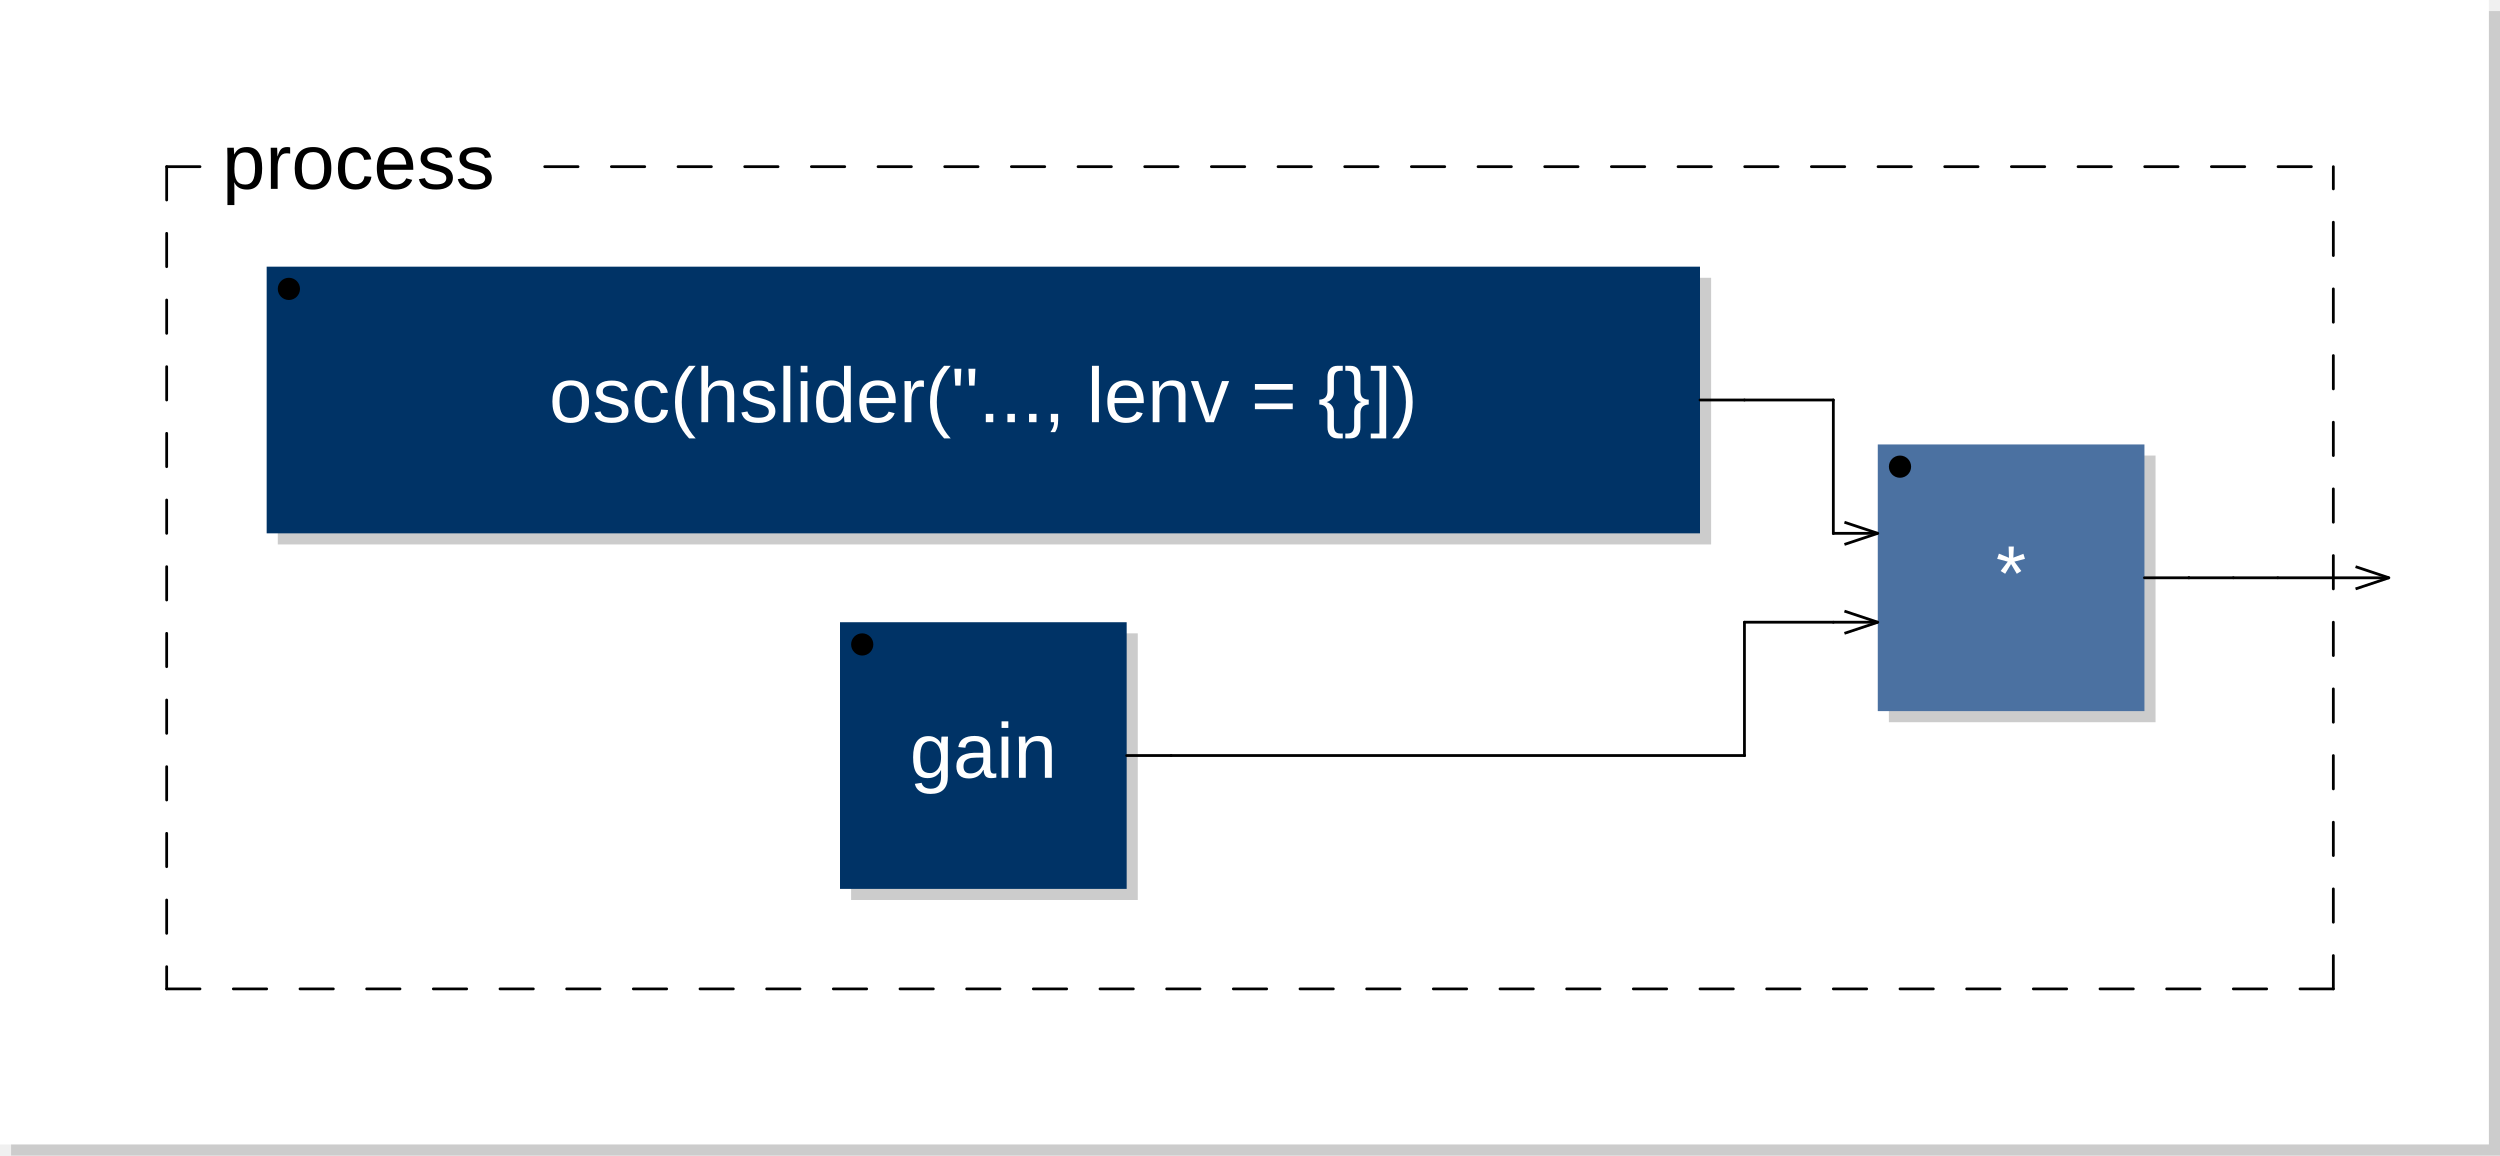
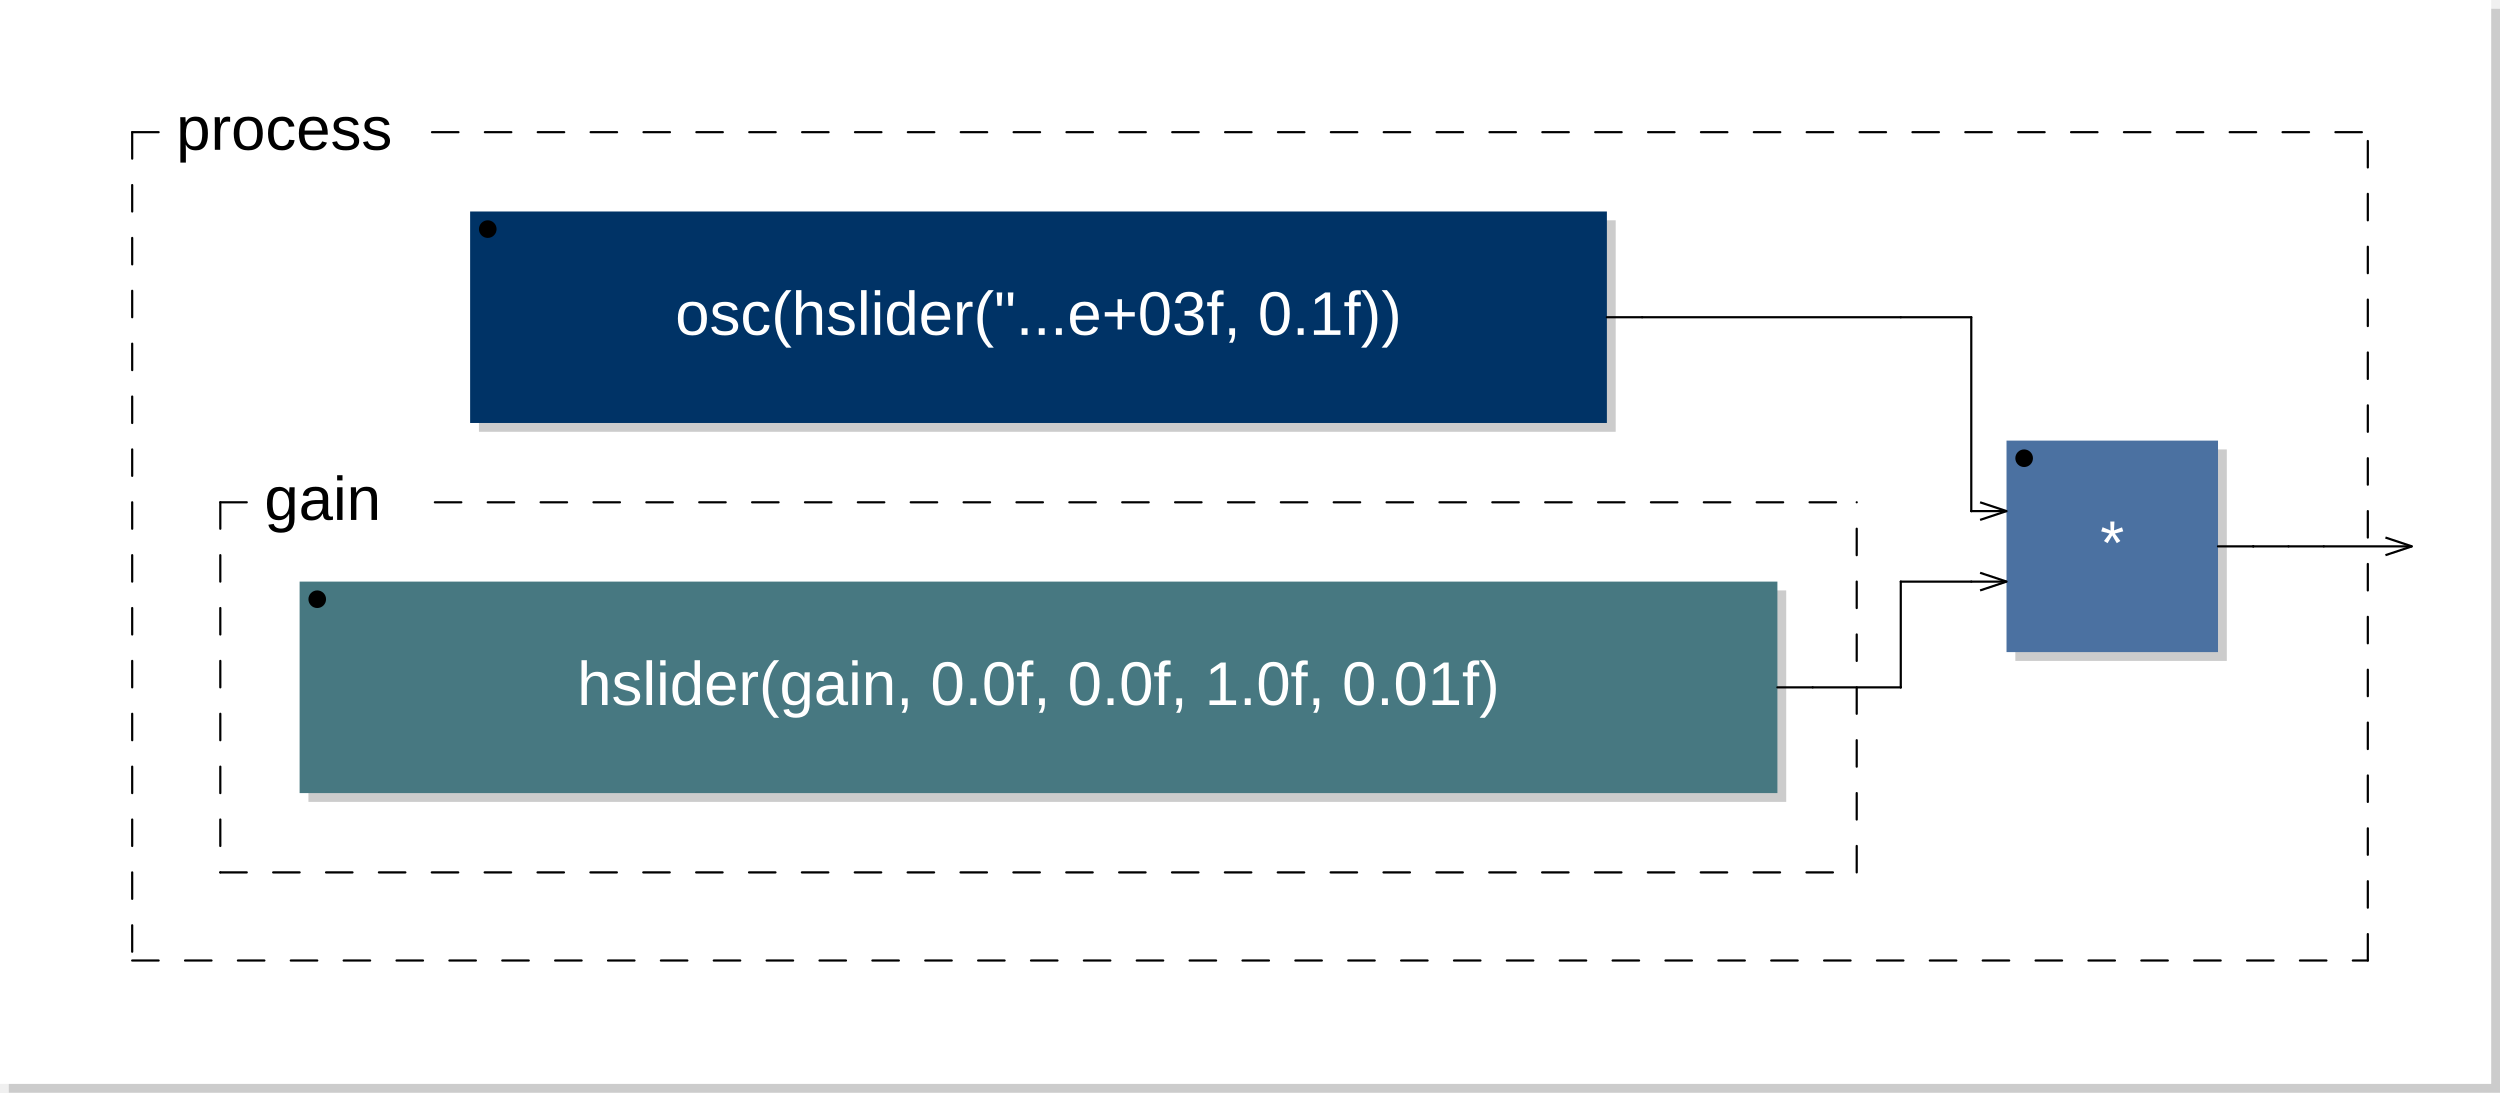
- <svg xmlns="http://www.w3.org/2000/svg" xmlns:xlink="http://www.w3.org/1999/xlink" viewBox="0 0 225 104" width="112.5mm" height="52mm" version="1.1">
-   <rect x="1" y="1" width="224" height="103" rx="0" ry="0" style="stroke:none;fill:#cccccc;" />
-   <rect x="0" y="0" width="224" height="103" rx="0" ry="0" style="stroke:none;fill:#ffffff;" />
+ <svg xmlns="http://www.w3.org/2000/svg" xmlns:xlink="http://www.w3.org/1999/xlink" viewBox="0 0 283.7 124" width="141.85mm" height="62mm" version="1.1">
+   <rect x="1" y="1" width="282.7" height="123" rx="0" ry="0" style="stroke:none;fill:#cccccc;" />
+   <rect x="0" y="0" width="282.7" height="123" rx="0" ry="0" style="stroke:none;fill:#ffffff;" />
  <text x="10" y="7" font-family="Arial" font-size="7" />
-   <a xlink:href="osc-0x14e898260.svg">
-     <rect x="25" y="25" width="129" height="24" rx="0" ry="0" style="stroke:none;fill:#cccccc;" />
-     <rect x="24" y="24" width="129" height="24" rx="0" ry="0" style="stroke:none;fill:#003366;" />
+   <a xlink:href="osc-0x158132bd0.svg">
+     <rect x="54.35" y="25" width="129" height="24" rx="0" ry="0" style="stroke:none;fill:#cccccc;" />
+     <rect x="53.35" y="24" width="129" height="24" rx="0" ry="0" style="stroke:none;fill:#003366;" />
  </a>
-   <a xlink:href="osc-0x14e898260.svg">
-     <text x="88.5" y="38" font-family="Arial" font-size="7" text-anchor="middle" fill="#FFFFFF">osc(hslider("..., lenv = {}])</text>
+   <a xlink:href="osc-0x158132bd0.svg">
+     <text x="117.85" y="38" font-family="Arial" font-size="7" text-anchor="middle" fill="#FFFFFF">osc(hslider("...e+03f, 0.1f))</text>
  </a>
-   <circle cx="26" cy="26" r="1" />
-   <a xlink:href="gain-0x14e89b340.svg">
-     <rect x="76.6" y="57" width="25.8" height="24" rx="0" ry="0" style="stroke:none;fill:#cccccc;" />
-     <rect x="75.6" y="56" width="25.8" height="24" rx="0" ry="0" style="stroke:none;fill:#003366;" />
-   </a>
-   <a xlink:href="gain-0x14e89b340.svg">
-     <text x="88.5" y="70" font-family="Arial" font-size="7" text-anchor="middle" fill="#FFFFFF">gain</text>
-   </a>
-   <circle cx="77.6" cy="58" r="1" />
-   <rect x="170" y="41" width="24" height="24" rx="0" ry="0" style="stroke:none;fill:#cccccc;" />
-   <rect x="169" y="40" width="24" height="24" rx="0" ry="0" style="stroke:none;fill:#4B71A1;" />
-   <text x="181" y="54" font-family="Arial" font-size="7" text-anchor="middle" fill="#FFFFFF">*</text>
-   <circle cx="171" cy="42" r="1" />
-   <line x1="166" y1="47" x2="169" y2="48" transform="rotate(0,169,48)" style="stroke: black; stroke-width:0.25;" />
-   <line x1="166" y1="49" x2="169" y2="48" transform="rotate(0,169,48)" style="stroke: black; stroke-width:0.25;" />
-   <line x1="166" y1="55" x2="169" y2="56" transform="rotate(0,169,56)" style="stroke: black; stroke-width:0.25;" />
-   <line x1="166" y1="57" x2="169" y2="56" transform="rotate(0,169,56)" style="stroke: black; stroke-width:0.25;" />
-   <line x1="15" y1="15" x2="15" y2="89" style="stroke: black; stroke-linecap:round; stroke-width:0.25; stroke-dasharray:3,3;" />
-   <line x1="15" y1="89" x2="210" y2="89" style="stroke: black; stroke-linecap:round; stroke-width:0.25; stroke-dasharray:3,3;" />
-   <line x1="210" y1="89" x2="210" y2="15" style="stroke: black; stroke-linecap:round; stroke-width:0.25; stroke-dasharray:3,3;" />
+   <circle cx="55.35" cy="26" r="1" />
+   <rect x="35" y="67" width="167.7" height="24" rx="0" ry="0" style="stroke:none;fill:#cccccc;" />
+   <rect x="34" y="66" width="167.7" height="24" rx="0" ry="0" style="stroke:none;fill:#477881;" />
+   <text x="117.85" y="80" font-family="Arial" font-size="7" text-anchor="middle" fill="#FFFFFF">hslider(gain, 0.0f, 0.0f, 1.0f, 0.01f)</text>
+   <circle cx="36" cy="68" r="1" />
+   <line x1="25" y1="57" x2="25" y2="99" style="stroke: black; stroke-linecap:round; stroke-width:0.25; stroke-dasharray:3,3;" />
+   <line x1="25" y1="99" x2="210.7" y2="99" style="stroke: black; stroke-linecap:round; stroke-width:0.25; stroke-dasharray:3,3;" />
+   <line x1="210.7" y1="99" x2="210.7" y2="57" style="stroke: black; stroke-linecap:round; stroke-width:0.25; stroke-dasharray:3,3;" />
+   <line x1="25" y1="57" x2="30" y2="57" style="stroke: black; stroke-linecap:round; stroke-width:0.25; stroke-dasharray:3,3;" />
+   <line x1="49.35" y1="57" x2="210.7" y2="57" style="stroke: black; stroke-linecap:round; stroke-width:0.25; stroke-dasharray:3,3;" />
+   <text x="30" y="59" font-family="Arial" font-size="7">gain</text>
+   <rect x="228.7" y="51" width="24" height="24" rx="0" ry="0" style="stroke:none;fill:#cccccc;" />
+   <rect x="227.7" y="50" width="24" height="24" rx="0" ry="0" style="stroke:none;fill:#4B71A1;" />
+   <text x="239.7" y="64" font-family="Arial" font-size="7" text-anchor="middle" fill="#FFFFFF">*</text>
+   <circle cx="229.7" cy="52" r="1" />
+   <line x1="224.7" y1="57" x2="227.7" y2="58" transform="rotate(0,227.7,58)" style="stroke: black; stroke-width:0.25;" />
+   <line x1="224.7" y1="59" x2="227.7" y2="58" transform="rotate(0,227.7,58)" style="stroke: black; stroke-width:0.25;" />
+   <line x1="224.7" y1="65" x2="227.7" y2="66" transform="rotate(0,227.7,66)" style="stroke: black; stroke-width:0.25;" />
+   <line x1="224.7" y1="67" x2="227.7" y2="66" transform="rotate(0,227.7,66)" style="stroke: black; stroke-width:0.25;" />
+   <line x1="15" y1="15" x2="15" y2="109" style="stroke: black; stroke-linecap:round; stroke-width:0.25; stroke-dasharray:3,3;" />
+   <line x1="15" y1="109" x2="268.7" y2="109" style="stroke: black; stroke-linecap:round; stroke-width:0.25; stroke-dasharray:3,3;" />
+   <line x1="268.7" y1="109" x2="268.7" y2="15" style="stroke: black; stroke-linecap:round; stroke-width:0.25; stroke-dasharray:3,3;" />
  <line x1="15" y1="15" x2="20" y2="15" style="stroke: black; stroke-linecap:round; stroke-width:0.25; stroke-dasharray:3,3;" />
-   <line x1="49.025" y1="15" x2="210" y2="15" style="stroke: black; stroke-linecap:round; stroke-width:0.25; stroke-dasharray:3,3;" />
+   <line x1="49.025" y1="15" x2="268.7" y2="15" style="stroke: black; stroke-linecap:round; stroke-width:0.25; stroke-dasharray:3,3;" />
  <text x="20" y="17" font-family="Arial" font-size="7">process</text>
-   <line x1="212" y1="51" x2="215" y2="52" transform="rotate(0,215,52)" style="stroke: black; stroke-width:0.25;" />
-   <line x1="212" y1="53" x2="215" y2="52" transform="rotate(0,215,52)" style="stroke: black; stroke-width:0.25;" />
-   <line x1="101.4" y1="68" x2="105.4" y2="68" style="stroke:black; stroke-linecap:round; stroke-width:0.25;" />
-   <line x1="105.4" y1="68" x2="157" y2="68" style="stroke:black; stroke-linecap:round; stroke-width:0.25;" />
-   <line x1="153" y1="36" x2="157" y2="36" style="stroke:black; stroke-linecap:round; stroke-width:0.25;" />
-   <line x1="157" y1="36" x2="165" y2="36" style="stroke:black; stroke-linecap:round; stroke-width:0.25;" />
-   <line x1="157" y1="56" x2="165" y2="56" style="stroke:black; stroke-linecap:round; stroke-width:0.25;" />
-   <line x1="157" y1="68" x2="157" y2="56" style="stroke:black; stroke-linecap:round; stroke-width:0.25;" />
-   <line x1="157" y1="68" x2="157" y2="68" style="stroke:black; stroke-linecap:round; stroke-width:0.25;" />
-   <line x1="165" y1="36" x2="165" y2="48" style="stroke:black; stroke-linecap:round; stroke-width:0.25;" />
-   <line x1="165" y1="48" x2="165" y2="48" style="stroke:black; stroke-linecap:round; stroke-width:0.25;" />
-   <line x1="165" y1="48" x2="169" y2="48" style="stroke:black; stroke-linecap:round; stroke-width:0.25;" />
-   <line x1="165" y1="56" x2="169" y2="56" style="stroke:black; stroke-linecap:round; stroke-width:0.25;" />
-   <line x1="193" y1="52" x2="197" y2="52" style="stroke:black; stroke-linecap:round; stroke-width:0.25;" />
-   <line x1="197" y1="52" x2="197" y2="52" style="stroke:black; stroke-linecap:round; stroke-width:0.25;" />
-   <line x1="197" y1="52" x2="201" y2="52" style="stroke:black; stroke-linecap:round; stroke-width:0.25;" />
-   <line x1="201" y1="52" x2="205" y2="52" style="stroke:black; stroke-linecap:round; stroke-width:0.25;" />
-   <line x1="205" y1="52" x2="215" y2="52" style="stroke:black; stroke-linecap:round; stroke-width:0.25;" />
+   <line x1="270.7" y1="61" x2="273.7" y2="62" transform="rotate(0,273.7,62)" style="stroke: black; stroke-width:0.25;" />
+   <line x1="270.7" y1="63" x2="273.7" y2="62" transform="rotate(0,273.7,62)" style="stroke: black; stroke-width:0.25;" />
+   <line x1="182.35" y1="36" x2="186.35" y2="36" style="stroke:black; stroke-linecap:round; stroke-width:0.25;" />
+   <line x1="186.35" y1="36" x2="215.7" y2="36" style="stroke:black; stroke-linecap:round; stroke-width:0.25;" />
+   <line x1="201.7" y1="78" x2="205.7" y2="78" style="stroke:black; stroke-linecap:round; stroke-width:0.25;" />
+   <line x1="205.7" y1="78" x2="215.7" y2="78" style="stroke:black; stroke-linecap:round; stroke-width:0.25;" />
+   <line x1="215.7" y1="36" x2="223.7" y2="36" style="stroke:black; stroke-linecap:round; stroke-width:0.25;" />
+   <line x1="215.7" y1="66" x2="223.7" y2="66" style="stroke:black; stroke-linecap:round; stroke-width:0.25;" />
+   <line x1="215.7" y1="78" x2="215.7" y2="66" style="stroke:black; stroke-linecap:round; stroke-width:0.25;" />
+   <line x1="215.7" y1="78" x2="215.7" y2="78" style="stroke:black; stroke-linecap:round; stroke-width:0.25;" />
+   <line x1="223.7" y1="36" x2="223.7" y2="58" style="stroke:black; stroke-linecap:round; stroke-width:0.25;" />
+   <line x1="223.7" y1="58" x2="223.7" y2="58" style="stroke:black; stroke-linecap:round; stroke-width:0.25;" />
+   <line x1="223.7" y1="58" x2="227.7" y2="58" style="stroke:black; stroke-linecap:round; stroke-width:0.25;" />
+   <line x1="223.7" y1="66" x2="227.7" y2="66" style="stroke:black; stroke-linecap:round; stroke-width:0.25;" />
+   <line x1="251.7" y1="62" x2="255.7" y2="62" style="stroke:black; stroke-linecap:round; stroke-width:0.25;" />
+   <line x1="255.7" y1="62" x2="255.7" y2="62" style="stroke:black; stroke-linecap:round; stroke-width:0.25;" />
+   <line x1="255.7" y1="62" x2="259.7" y2="62" style="stroke:black; stroke-linecap:round; stroke-width:0.25;" />
+   <line x1="259.7" y1="62" x2="263.7" y2="62" style="stroke:black; stroke-linecap:round; stroke-width:0.25;" />
+   <line x1="263.7" y1="62" x2="273.7" y2="62" style="stroke:black; stroke-linecap:round; stroke-width:0.25;" />
</svg>
